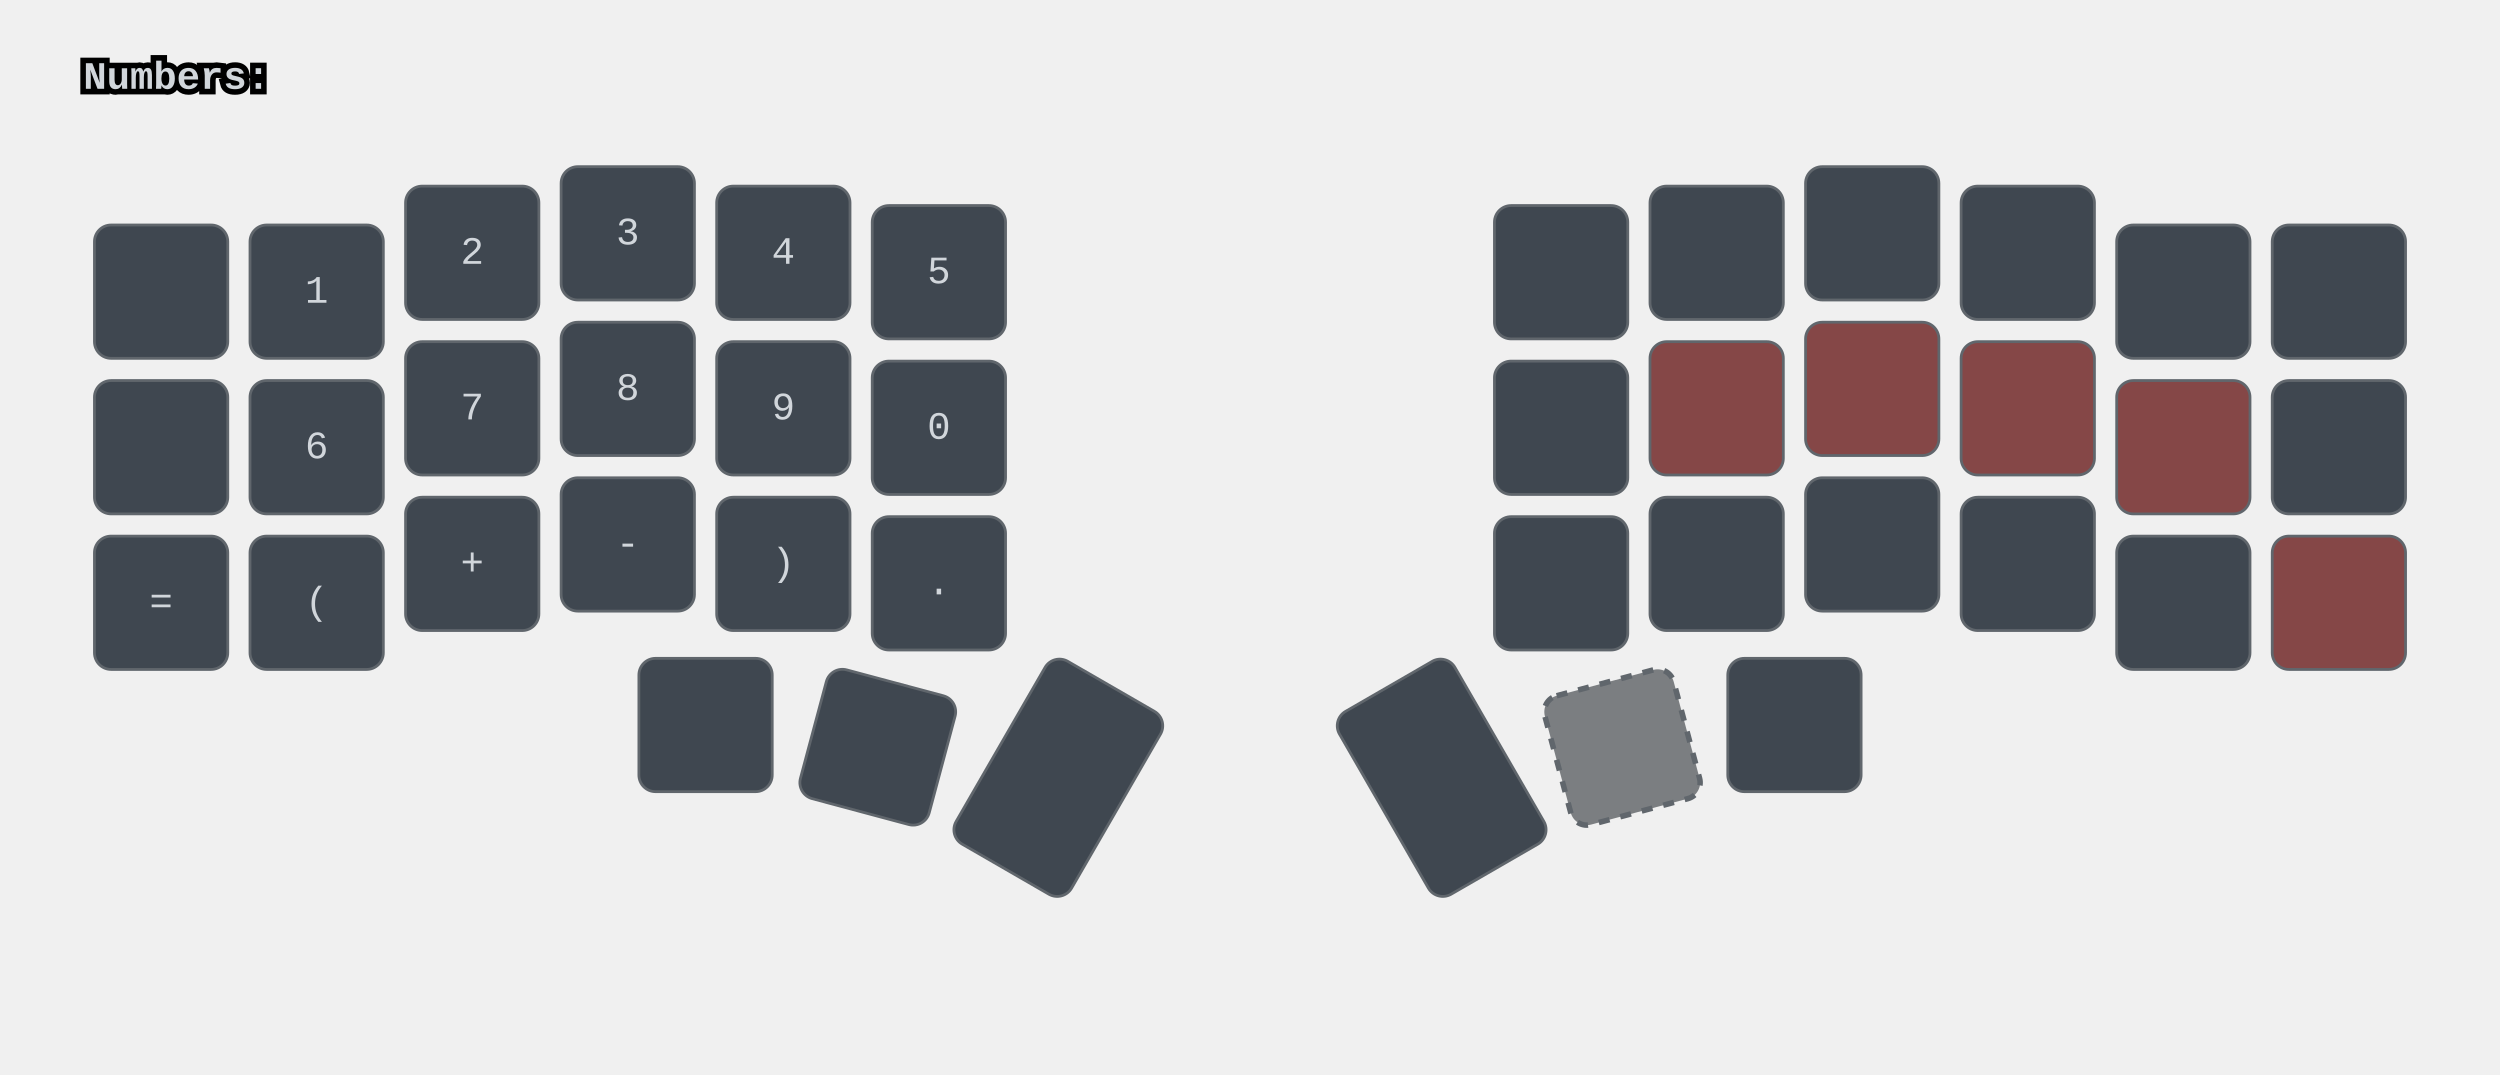
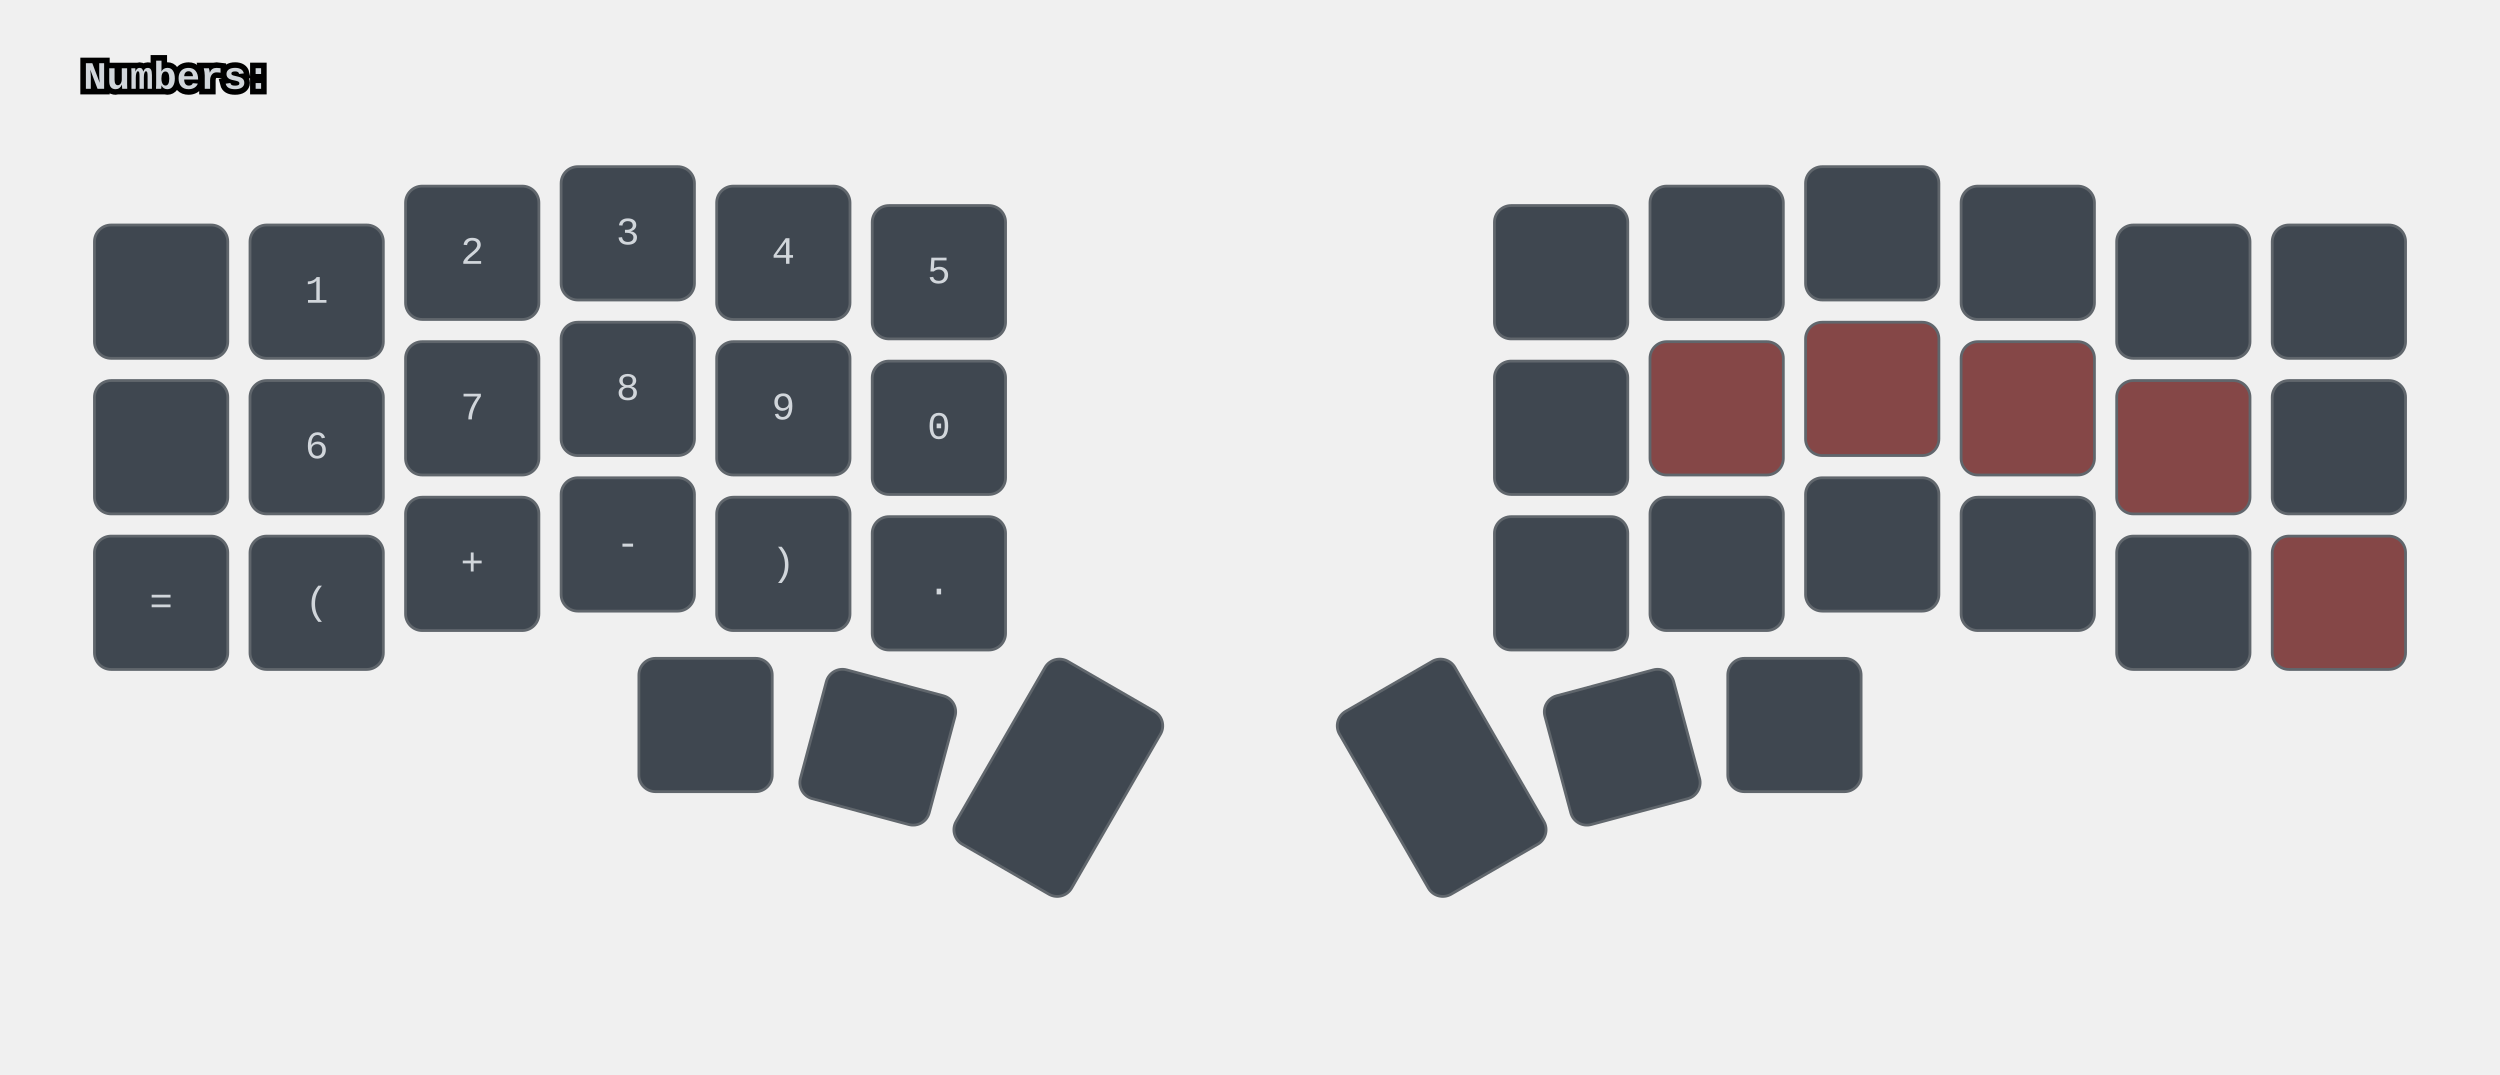
<svg xmlns="http://www.w3.org/2000/svg" xmlns:xlink="http://www.w3.org/1999/xlink" width="900" height="387" viewBox="0 0 900 387" class="keymap">
  <defs>/* start glyphs */
<svg id="mdi:apple-keyboard-caps">
      <svg id="mdi-apple-keyboard-caps" viewBox="0 0 24 24">
        <path d="M15,14V8H17.17L12,2.83L6.83,8H9V14H15M12,0L22,10H17V16H7V10H2L12,0M7,18H17V24H7V18M15,20H9V22H15V20Z" />
      </svg>
    </svg>
    <svg id="mdi:apple-keyboard-command">
      <svg id="mdi-apple-keyboard-command" viewBox="0 0 24 24">
        <path d="M6,2A4,4 0 0,1 10,6V8H14V6A4,4 0 0,1 18,2A4,4 0 0,1 22,6A4,4 0 0,1 18,10H16V14H18A4,4 0 0,1 22,18A4,4 0 0,1 18,22A4,4 0 0,1 14,18V16H10V18A4,4 0 0,1 6,22A4,4 0 0,1 2,18A4,4 0 0,1 6,14H8V10H6A4,4 0 0,1 2,6A4,4 0 0,1 6,2M16,18A2,2 0 0,0 18,20A2,2 0 0,0 20,18A2,2 0 0,0 18,16H16V18M14,10H10V14H14V10M6,16A2,2 0 0,0 4,18A2,2 0 0,0 6,20A2,2 0 0,0 8,18V16H6M8,6A2,2 0 0,0 6,4A2,2 0 0,0 4,6A2,2 0 0,0 6,8H8V6M18,8A2,2 0 0,0 20,6A2,2 0 0,0 18,4A2,2 0 0,0 16,6V8H18Z" />
      </svg>
    </svg>
    <svg id="mdi:apple-keyboard-control">
      <svg id="mdi-apple-keyboard-control" viewBox="0 0 24 24">
        <path d="M19.78,11.78L18.36,13.19L12,6.83L5.64,13.19L4.22,11.78L12,4L19.78,11.78Z" />
      </svg>
    </svg>
    <svg id="mdi:apple-keyboard-option">
      <svg id="mdi-apple-keyboard-option" viewBox="0 0 24 24">
        <path d="M3,4H9.11L16.15,18H21V20H14.88L7.84,6H3V4M14,4H21V6H14V4Z" />
      </svg>
    </svg>
    <svg id="mdi:apple-keyboard-shift">
      <svg id="mdi-apple-keyboard-shift" viewBox="0 0 24 24">
        <path d="M15,18V12H17.17L12,6.83L6.83,12H9V18H15M12,4L22,14H17V20H7V14H2L12,4Z" />
      </svg>
    </svg>
    <svg id="mdi:backspace">
      <svg id="mdi-backspace" viewBox="0 0 24 24">
        <path d="M22,3H7C6.31,3 5.77,3.35 5.41,3.88L0,12L5.41,20.11C5.77,20.64 6.31,21 7,21H22A2,2 0 0,0 24,19V5A2,2 0 0,0 22,3M19,15.59L17.59,17L14,13.41L10.41,17L9,15.59L12.59,12L9,8.41L10.41,7L14,10.59L17.59,7L19,8.41L15.41,12" />
      </svg>
    </svg>
    <svg id="mdi:backspace-reverse">
      <svg id="mdi-backspace-reverse" viewBox="0 0 24 24">
        <path d="M2,21H17C17.7,21 18.2,20.6 18.6,20.1L24,12L18.6,3.9C18.2,3.4 17.7,3 17,3H2A2,2 0 0,0 0,5V19A2,2 0 0,0 2,21M5,8.4L6.4,7L10,10.6L13.6,7L15,8.4L11.4,12L15,15.6L13.6,17L10,13.4L6.4,17L5,15.6L8.6,12" />
      </svg>
    </svg>
    <svg id="mdi:bluetooth-connect">
      <svg id="mdi-bluetooth-connect" viewBox="0 0 24 24">
        <path d="M19,10L17,12L19,14L21,12M14.88,16.29L13,18.17V14.41M13,5.83L14.88,7.71L13,9.58M17.71,7.71L12,2H11V9.58L6.41,5L5,6.41L10.59,12L5,17.58L6.41,19L11,14.41V22H12L17.71,16.29L13.41,12M7,12L5,10L3,12L5,14L7,12Z" />
      </svg>
    </svg>
    <svg id="mdi:bluetooth-off">
      <svg id="mdi-bluetooth-off" viewBox="0 0 24 24">
        <path d="M13,5.83L14.88,7.71L13.28,9.31L14.69,10.72L17.71,7.7L12,2H11V7.03L13,9.03M5.41,4L4,5.41L10.59,12L5,17.59L6.41,19L11,14.41V22H12L16.29,17.71L18.59,20L20,18.59M13,18.17V14.41L14.88,16.29" />
      </svg>
    </svg>
    <svg id="mdi:brightness-5">
      <svg id="mdi-brightness-5" viewBox="0 0 24 24">
        <path d="M12,18A6,6 0 0,1 6,12A6,6 0 0,1 12,6A6,6 0 0,1 18,12A6,6 0 0,1 12,18M20,15.31L23.31,12L20,8.69V4H15.31L12,0.69L8.69,4H4V8.69L0.69,12L4,15.31V20H8.69L12,23.31L15.31,20H20V15.31Z" />
      </svg>
    </svg>
    <svg id="mdi:brightness-7">
      <svg id="mdi-brightness-7" viewBox="0 0 24 24">
        <path d="M12,8A4,4 0 0,0 8,12A4,4 0 0,0 12,16A4,4 0 0,0 16,12A4,4 0 0,0 12,8M12,18A6,6 0 0,1 6,12A6,6 0 0,1 12,6A6,6 0 0,1 18,12A6,6 0 0,1 12,18M20,8.69V4H15.31L12,0.69L8.69,4H4V8.69L0.69,12L4,15.31V20H8.69L12,23.31L15.31,20H20V15.31L23.31,12L20,8.69Z" />
      </svg>
    </svg>
    <svg id="mdi:code-block-tags">
      <svg id="mdi-code-block-tags" viewBox="0 0 24 24">
        <path d="M5.59 3.41L7 4.82L3.82 8L7 11.18L5.59 12.6L1 8L5.59 3.41M11.41 3.41L16 8L11.41 12.6L10 11.18L13.18 8L10 4.82L11.41 3.41M22 6V18C22 19.11 21.11 20 20 20H4C2.9 20 2 19.11 2 18V14H4V18H20V6H17.03V4H20C21.11 4 22 4.89 22 6Z" />
      </svg>
    </svg>
    <svg id="mdi:content-copy">
      <svg id="mdi-content-copy" viewBox="0 0 24 24">
        <path d="M19,21H8V7H19M19,5H8A2,2 0 0,0 6,7V21A2,2 0 0,0 8,23H19A2,2 0 0,0 21,21V7A2,2 0 0,0 19,5M16,1H4A2,2 0 0,0 2,3V17H4V3H16V1Z" />
      </svg>
    </svg>
    <svg id="mdi:content-cut">
      <svg id="mdi-content-cut" viewBox="0 0 24 24">
        <path d="M19,3L13,9L15,11L22,4V3M12,12.5A0.5,0.5 0 0,1 11.5,12A0.5,0.5 0 0,1 12,11.5A0.5,0.5 0 0,1 12.5,12A0.5,0.5 0 0,1 12,12.5M6,20A2,2 0 0,1 4,18C4,16.89 4.9,16 6,16A2,2 0 0,1 8,18C8,19.11 7.1,20 6,20M6,8A2,2 0 0,1 4,6C4,4.89 4.9,4 6,4A2,2 0 0,1 8,6C8,7.11 7.1,8 6,8M9.64,7.64C9.87,7.14 10,6.59 10,6A4,4 0 0,0 6,2A4,4 0 0,0 2,6A4,4 0 0,0 6,10C6.59,10 7.14,9.87 7.64,9.64L10,12L7.64,14.36C7.14,14.13 6.59,14 6,14A4,4 0 0,0 2,18A4,4 0 0,0 6,22A4,4 0 0,0 10,18C10,17.41 9.87,16.86 9.64,16.36L12,14L19,21H22V20L9.64,7.64Z" />
      </svg>
    </svg>
    <svg id="mdi:content-paste">
      <svg id="mdi-content-paste" viewBox="0 0 24 24">
        <path d="M19,20H5V4H7V7H17V4H19M12,2A1,1 0 0,1 13,3A1,1 0 0,1 12,4A1,1 0 0,1 11,3A1,1 0 0,1 12,2M19,2H14.82C14.4,0.84 13.3,0 12,0C10.7,0 9.6,0.84 9.18,2H5A2,2 0 0,0 3,4V20A2,2 0 0,0 5,22H19A2,2 0 0,0 21,20V4A2,2 0 0,0 19,2Z" />
      </svg>
    </svg>
    <svg id="mdi:dock-window">
      <svg id="mdi-dock-window" viewBox="0 0 24 24">
        <path d="M18 18V20H4A2 2 0 0 1 2 18V8H4V18M22 6V14A2 2 0 0 1 20 16H8A2 2 0 0 1 6 14V6A2 2 0 0 1 8 4H20A2 2 0 0 1 22 6M20 6H8V14H20Z" />
      </svg>
    </svg>
    <svg id="mdi:folder-search-outline">
      <svg id="mdi-folder-search-outline" viewBox="0 0 24 24">
        <path d="M16.5,12C19,12 21,14 21,16.5C21,17.38 20.75,18.21 20.31,18.9L23.39,22L22,23.39L18.88,20.32C18.19,20.75 17.37,21 16.5,21C14,21 12,19 12,16.5C12,14 14,12 16.5,12M16.5,14A2.5,2.5 0 0,0 14,16.5A2.5,2.5 0 0,0 16.5,19A2.5,2.5 0 0,0 19,16.5A2.5,2.5 0 0,0 16.5,14M19,8H3V18H10.17C10.34,18.72 10.63,19.39 11,20H3C1.89,20 1,19.1 1,18V6C1,4.89 1.89,4 3,4H9L11,6H19A2,2 0 0,1 21,8V11.81C20.42,11.26 19.75,10.81 19,10.5V8Z" />
      </svg>
    </svg>
    <svg id="mdi:format-letter-ends-with">
      <svg id="mdi-format-letter-ends-with" viewBox="0 0 24 24">
        <path d="M11.14 4L6.43 16H8.36L9.32 13.43H14.67L15.64 16H17.57L12.86 4M12 6.29L14.03 11.71H9.96M20 14V18H2V20H22V14Z" />
      </svg>
    </svg>
    <svg id="mdi:format-letter-starts-with">
      <svg id="mdi-format-letter-starts-with" viewBox="0 0 24 24">
        <path d="M11.14 4L6.43 16H8.36L9.32 13.43H14.67L15.64 16H17.57L12.86 4M12 6.29L14.03 11.71H9.96M4 18V15H2V20H22V18Z" />
      </svg>
    </svg>
    <svg id="mdi:format-pilcrow-arrow-left">
      <svg id="mdi-format-pilcrow-arrow-left" viewBox="0 0 24 24">
        <path d="M8,17V14L4,18L8,22V19H20V17M10,10V15H12V4H14V15H16V4H18V2H10A4,4 0 0,0 6,6A4,4 0 0,0 10,10Z" />
      </svg>
    </svg>
    <svg id="mdi:format-pilcrow-arrow-right">
      <svg id="mdi-format-pilcrow-arrow-right" viewBox="0 0 24 24">
        <path d="M21,18L17,14V17H5V19H17V22M9,10V15H11V4H13V15H15V4H17V2H9A4,4 0 0,0 5,6A4,4 0 0,0 9,10Z" />
      </svg>
    </svg>
    <svg id="mdi:keyboard-return">
      <svg id="mdi-keyboard-return" viewBox="0 0 24 24">
        <path d="M19,7V11H5.83L9.41,7.41L8,6L2,12L8,18L9.41,16.58L5.83,13H21V7H19Z" />
      </svg>
    </svg>
    <svg id="mdi:keyboard-space">
      <svg id="mdi-keyboard-space" viewBox="0 0 24 24">
        <path d="M3 15H5V19H19V15H21V19C21 20.1 20.1 21 19 21H5C3.9 21 3 20.1 3 19V15Z" />
      </svg>
    </svg>
    <svg id="mdi:keyboard-tab">
      <svg id="mdi-keyboard-tab" viewBox="0 0 24 24">
        <path d="M20,18H22V6H20M11.59,7.41L15.17,11H1V13H15.17L11.59,16.58L13,18L19,12L13,6L11.59,7.41Z" />
      </svg>
    </svg>
    <svg id="mdi:keyboard-variant">
      <svg id="mdi-keyboard-variant" viewBox="0 0 24 24">
        <path d="M6,16H18V18H6V16M6,13V15H2V13H6M7,15V13H10V15H7M11,15V13H13V15H11M14,15V13H17V15H14M18,15V13H22V15H18M2,10H5V12H2V10M19,12V10H22V12H19M18,12H16V10H18V12M8,12H6V10H8V12M12,12H9V10H12V12M15,12H13V10H15V12M2,9V7H4V9H2M5,9V7H7V9H5M8,9V7H10V9H8M11,9V7H13V9H11M14,9V7H16V9H14M17,9V7H22V9H17Z" />
      </svg>
    </svg>
    <svg id="mdi:lock-outline">
      <svg id="mdi-lock-outline" viewBox="0 0 24 24">
        <path d="M12,17C10.89,17 10,16.1 10,15C10,13.89 10.89,13 12,13A2,2 0 0,1 14,15A2,2 0 0,1 12,17M18,20V10H6V20H18M18,8A2,2 0 0,1 20,10V20A2,2 0 0,1 18,22H6C4.89,22 4,21.1 4,20V10C4,8.89 4.89,8 6,8H7V6A5,5 0 0,1 12,1A5,5 0 0,1 17,6V8H18M12,3A3,3 0 0,0 9,6V8H15V6A3,3 0 0,0 12,3Z" />
      </svg>
    </svg>
    <svg id="mdi:mouse">
      <svg id="mdi-mouse" viewBox="0 0 24 24">
        <path d="M11,1.07C7.05,1.56 4,4.92 4,9H11M4,15A8,8 0 0,0 12,23A8,8 0 0,0 20,15V11H4M13,1.07V9H20C20,4.92 16.94,1.56 13,1.07Z" />
      </svg>
    </svg>
    <svg id="mdi:mouse-left-click-outline">
      <svg id="mdi-mouse-left-click-outline" viewBox="0 0 24 24">
        <path d="M13 9V1.07C13.7 1.16 14.37 1.33 15 1.59C17.33 2.53 19.11 4.53 19.75 7C19.91 7.64 20 8.31 20 9H13M17.66 7C17.18 5.65 16.23 4.5 15 3.81V7H17.66M6 15V13H18V15C18 16.59 17.37 18.12 16.24 19.24C15.12 20.37 13.59 21 12 21C10.41 21 8.88 20.37 7.76 19.24C6.63 18.12 6 16.59 6 15M4 15C4 17.12 4.84 19.16 6.34 20.66C7.84 22.16 9.88 23 12 23C14.12 23 16.16 22.16 17.66 20.66C19.16 19.16 20 17.12 20 15V11H4V15M11 9V1.07C7.06 1.56 4 4.92 4 9H11Z" />
      </svg>
    </svg>
    <svg id="mdi:mouse-right-click-outline">
      <svg id="mdi-mouse-right-click-outline" viewBox="0 0 24 24">
        <path d="M13 9V1.07C16.94 1.56 20 4.92 20 9H13M11 9V1.07C10.3 1.16 9.63 1.33 9 1.59C6.67 2.53 4.89 4.53 4.25 7C4.09 7.64 4 8.31 4 9H11M6.34 7C6.82 5.65 7.78 4.5 9 3.81V7H6.34M6 15V13H18V15C18 16.59 17.37 18.12 16.24 19.24C15.12 20.37 13.59 21 12 21C10.41 21 8.88 20.37 7.76 19.24C6.63 18.12 6 16.59 6 15M4 15C4 17.12 4.84 19.16 6.34 20.66C7.84 22.16 9.88 23 12 23C14.12 23 16.16 22.16 17.66 20.66C19.16 19.16 20 17.12 20 15V11H4V15Z" />
      </svg>
    </svg>
    <svg id="mdi:numeric-2-box-multiple-outline">
      <svg id="mdi-numeric-2-box-multiple-outline" viewBox="0 0 24 24">
        <path d="M17,13H13V11H15A2,2 0 0,0 17,9V7C17,5.89 16.1,5 15,5H11V7H15V9H13A2,2 0 0,0 11,11V15H17M21,17H7V3H21M21,1H7A2,2 0 0,0 5,3V17A2,2 0 0,0 7,19H21A2,2 0 0,0 23,17V3A2,2 0 0,0 21,1M3,5H1V21A2,2 0 0,0 3,23H19V21H3V5Z" />
      </svg>
    </svg>
    <svg id="mdi:numeric-3-box-multiple-outline">
      <svg id="mdi-numeric-3-box-multiple-outline" viewBox="0 0 24 24">
        <path d="M17,13V11.5A1.5,1.5 0 0,0 15.5,10A1.5,1.5 0 0,0 17,8.5V7C17,5.89 16.1,5 15,5H11V7H15V9H13V11H15V13H11V15H15A2,2 0 0,0 17,13M3,5H1V21A2,2 0 0,0 3,23H19V21H3M21,17H7V3H21M21,1H7A2,2 0 0,0 5,3V17A2,2 0 0,0 7,19H21A2,2 0 0,0 23,17V3A2,2 0 0,0 21,1Z" />
      </svg>
    </svg>
    <svg id="mdi:numeric-4-box-multiple-outline">
      <svg id="mdi-numeric-4-box-multiple-outline" viewBox="0 0 24 24">
        <path d="M21,17H7V3H21M21,1H7A2,2 0 0,0 5,3V17A2,2 0 0,0 7,19H21A2,2 0 0,0 23,17V3A2,2 0 0,0 21,1M15,15H17V5H15V9H13V5H11V11H15M3,5H1V21A2,2 0 0,0 3,23H19V21H3V5Z" />
      </svg>
    </svg>
    <svg id="mdi:numeric-5-box-multiple-outline">
      <svg id="mdi-numeric-5-box-multiple-outline" viewBox="0 0 24 24">
        <path d="M17,13V11C17,9.89 16.1,9 15,9H13V7H17V5H11V11H15V13H11V15H15A2,2 0 0,0 17,13M3,5H1V21A2,2 0 0,0 3,23H19V21H3M21,17H7V3H21M21,1H7A2,2 0 0,0 5,3V17A2,2 0 0,0 7,19H21A2,2 0 0,0 23,17V3A2,2 0 0,0 21,1Z" />
      </svg>
    </svg>
    <svg id="mdi:numeric-6-box-multiple-outline">
      <svg id="mdi-numeric-6-box-multiple-outline" viewBox="0 0 24 24">
        <path d="M13,11H15V13H13M13,15H15A2,2 0 0,0 17,13V11C17,9.89 16.1,9 15,9H13V7H17V5H13A2,2 0 0,0 11,7V13C11,14.11 11.9,15 13,15M21,17H7V3H21M21,1H7A2,2 0 0,0 5,3V17A2,2 0 0,0 7,19H21A2,2 0 0,0 23,17V3A2,2 0 0,0 21,1M3,5H1V21A2,2 0 0,0 3,23H19V21H3V5Z" />
      </svg>
    </svg>
    <svg id="mdi:numeric-7-box-multiple-outline">
      <svg id="mdi-numeric-7-box-multiple-outline" viewBox="0 0 24 24">
        <path d="M13,15L17,7V5H11V7H15L11,15M21,17H7V3H21M21,1H7A2,2 0 0,0 5,3V17A2,2 0 0,0 7,19H21A2,2 0 0,0 23,17V3A2,2 0 0,0 21,1M3,5H1V21A2,2 0 0,0 3,23H19V21H3V5Z" />
      </svg>
    </svg>
    <svg id="mdi:numeric-8-box-multiple-outline">
      <svg id="mdi-numeric-8-box-multiple-outline" viewBox="0 0 24 24">
        <path d="M13,11H15V13H13M13,7H15V9H13M13,15H15A2,2 0 0,0 17,13V11.5A1.5,1.5 0 0,0 15.5,10A1.5,1.5 0 0,0 17,8.5V7C17,5.89 16.1,5 15,5H13A2,2 0 0,0 11,7V8.5A1.5,1.5 0 0,0 12.5,10A1.5,1.5 0 0,0 11,11.5V13C11,14.11 11.9,15 13,15M21,17H7V3H21M21,1H7A2,2 0 0,0 5,3V17A2,2 0 0,0 7,19H21A2,2 0 0,0 23,17V3A2,2 0 0,0 21,1M3,5H1V21A2,2 0 0,0 3,23H19V21H3V5Z" />
      </svg>
    </svg>
    <svg id="mdi:palette-outline">
      <svg id="mdi-palette-outline" viewBox="0 0 24 24">
        <path d="M12,22A10,10 0 0,1 2,12A10,10 0 0,1 12,2C17.5,2 22,6 22,11A6,6 0 0,1 16,17H14.2C13.9,17 13.7,17.2 13.7,17.5C13.7,17.6 13.8,17.7 13.8,17.8C14.2,18.3 14.4,18.9 14.4,19.5C14.5,20.9 13.4,22 12,22M12,4A8,8 0 0,0 4,12A8,8 0 0,0 12,20C12.3,20 12.5,19.8 12.5,19.5C12.5,19.3 12.4,19.2 12.4,19.1C12,18.6 11.8,18.1 11.8,17.5C11.8,16.1 12.9,15 14.3,15H16A4,4 0 0,0 20,11C20,7.1 16.4,4 12,4M6.5,10C7.3,10 8,10.7 8,11.5C8,12.3 7.3,13 6.5,13C5.7,13 5,12.3 5,11.5C5,10.7 5.7,10 6.5,10M9.5,6C10.3,6 11,6.7 11,7.5C11,8.3 10.3,9 9.5,9C8.7,9 8,8.3 8,7.5C8,6.7 8.7,6 9.5,6M14.5,6C15.3,6 16,6.7 16,7.5C16,8.3 15.3,9 14.5,9C13.7,9 13,8.3 13,7.5C13,6.7 13.7,6 14.5,6M17.5,10C18.3,10 19,10.7 19,11.5C19,12.3 18.3,13 17.5,13C16.7,13 16,12.3 16,11.5C16,10.7 16.7,10 17.5,10Z" />
      </svg>
    </svg>
    <svg id="mdi:play-pause">
      <svg id="mdi-play-pause" viewBox="0 0 24 24">
        <path d="M3,5V19L11,12M13,19H16V5H13M18,5V19H21V5" />
      </svg>
    </svg>
    <svg id="mdi:power">
      <svg id="mdi-power" viewBox="0 0 24 24">
        <path d="M16.56,5.44L15.11,6.89C16.84,7.94 18,9.83 18,12A6,6 0 0,1 12,18A6,6 0 0,1 6,12C6,9.83 7.16,7.94 8.88,6.88L7.44,5.44C5.36,6.88 4,9.28 4,12A8,8 0 0,0 12,20A8,8 0 0,0 20,12C20,9.28 18.64,6.88 16.56,5.44M13,3H11V13H13" />
      </svg>
    </svg>
    <svg id="mdi:power-plug-outline">
      <svg id="mdi-power-plug-outline" viewBox="0 0 24 24">
        <path d="M16 7V3H14V7H10V3H8V7C7 7 6 8 6 9V14.5L9.5 18V21H14.5V18L18 14.5V9C18 8 17 7 16 7M16 13.67L13.09 16.59L12.67 17H11.33L10.92 16.59L8 13.67V9.09C8 9.06 8.06 9 8.09 9H15.92C15.95 9 16 9.06 16 9.09V13.67Z" />
      </svg>
    </svg>
    <svg id="mdi:redo">
      <svg id="mdi-redo" viewBox="0 0 24 24">
        <path d="M18.4,10.6C16.55,9 14.15,8 11.5,8C6.85,8 2.92,11.03 1.54,15.22L3.9,16C4.95,12.81 7.95,10.5 11.5,10.5C13.45,10.5 15.23,11.22 16.62,12.38L13,16H22V7L18.4,10.6Z" />
      </svg>
    </svg>
    <svg id="mdi:restart">
      <svg id="mdi-restart" viewBox="0 0 24 24">
        <path d="M12,4C14.1,4 16.1,4.8 17.6,6.3C20.7,9.4 20.7,14.5 17.6,17.6C15.8,19.5 13.3,20.2 10.9,19.9L11.4,17.9C13.1,18.1 14.9,17.5 16.2,16.2C18.5,13.9 18.5,10.1 16.2,7.7C15.1,6.6 13.5,6 12,6V10.6L7,5.6L12,0.6V4M6.3,17.6C3.7,15 3.3,11 5.1,7.9L6.6,9.4C5.5,11.6 5.9,14.4 7.8,16.2C8.3,16.7 8.9,17.1 9.6,17.4L9,19.4C8,19 7.1,18.4 6.3,17.6Z" />
      </svg>
    </svg>
    <svg id="mdi:skip-backward">
      <svg id="mdi-skip-backward" viewBox="0 0 24 24">
        <path d="M20,5V19L13,12M6,5V19H4V5M13,5V19L6,12" />
      </svg>
    </svg>
    <svg id="mdi:skip-forward">
      <svg id="mdi-skip-forward" viewBox="0 0 24 24">
        <path d="M4,5V19L11,12M18,5V19H20V5M11,5V19L18,12" />
      </svg>
    </svg>
    <svg id="mdi:stop">
      <svg id="mdi-stop" viewBox="0 0 24 24">
        <path d="M18,18H6V6H18V18Z" />
      </svg>
    </svg>
    <svg id="mdi:undo">
      <svg id="mdi-undo" viewBox="0 0 24 24">
        <path d="M12.5,8C9.85,8 7.45,9 5.6,10.6L2,7V16H11L7.38,12.38C8.77,11.22 10.54,10.5 12.5,10.5C16.04,10.5 19.05,12.81 20.1,16L22.47,15.22C21.08,11.03 17.15,8 12.5,8Z" />
      </svg>
    </svg>
    <svg id="mdi:unfold-more-horizontal">
      <svg id="mdi-unfold-more-horizontal" viewBox="0 0 24 24">
        <path d="M12,18.17L8.83,15L7.42,16.41L12,21L16.59,16.41L15.17,15M12,5.83L15.17,9L16.58,7.59L12,3L7.41,7.59L8.83,9L12,5.83Z" />
      </svg>
    </svg>
    <svg id="mdi:unfold-more-vertical">
      <svg id="mdi-unfold-more-vertical" viewBox="0 0 24 24">
        <path d="M18.17,12L15,8.83L16.41,7.41L21,12L16.41,16.58L15,15.17L18.17,12M5.83,12L9,15.17L7.59,16.59L3,12L7.59,7.42L9,8.83L5.83,12Z" />
      </svg>
    </svg>
    <svg id="mdi:usb">
      <svg id="mdi-usb" viewBox="0 0 24 24">
        <path d="M15,7V11H16V13H13V5H15L12,1L9,5H11V13H8V10.93C8.7,10.56 9.2,9.85 9.2,9C9.2,7.78 8.21,6.8 7,6.8C5.78,6.8 4.8,7.78 4.8,9C4.8,9.85 5.3,10.56 6,10.93V13A2,2 0 0,0 8,15H11V18.05C10.29,18.41 9.8,19.15 9.8,20A2.2,2.2 0 0,0 12,22.2A2.2,2.2 0 0,0 14.2,20C14.2,19.15 13.71,18.41 13,18.05V15H16A2,2 0 0,0 18,13V11H19V7H15Z" />
      </svg>
    </svg>
    <svg id="mdi:view-dashboard-outline">
      <svg id="mdi-view-dashboard-outline" viewBox="0 0 24 24">
        <path d="M19,5V7H15V5H19M9,5V11H5V5H9M19,13V19H15V13H19M9,17V19H5V17H9M21,3H13V9H21V3M11,3H3V13H11V3M21,11H13V21H21V11M11,15H3V21H11V15Z" />
      </svg>
    </svg>
    <svg id="mdi:volume-minus">
      <svg id="mdi-volume-minus" viewBox="0 0 24 24">
        <path d="M3,9H7L12,4V20L7,15H3V9M14,11H22V13H14V11Z" />
      </svg>
    </svg>
    <svg id="mdi:volume-off">
      <svg id="mdi-volume-off" viewBox="0 0 24 24">
        <path d="M12,4L9.91,6.09L12,8.18M4.27,3L3,4.27L7.73,9H3V15H7L12,20V13.27L16.25,17.53C15.58,18.04 14.83,18.46 14,18.7V20.77C15.38,20.45 16.63,19.82 17.68,18.96L19.73,21L21,19.73L12,10.73M19,12C19,12.94 18.8,13.82 18.46,14.64L19.97,16.15C20.62,14.91 21,13.5 21,12C21,7.72 18,4.14 14,3.23V5.29C16.89,6.15 19,8.83 19,12M16.5,12C16.5,10.23 15.5,8.71 14,7.97V10.18L16.45,12.63C16.5,12.43 16.5,12.21 16.5,12Z" />
      </svg>
    </svg>
    <svg id="mdi:volume-plus">
      <svg id="mdi-volume-plus" viewBox="0 0 24 24">
        <path d="M3,9H7L12,4V20L7,15H3V9M14,11H17V8H19V11H22V13H19V16H17V13H14V11Z" />
      </svg>
    </svg>
    <svg id="mdi:web">
      <svg id="mdi-web" viewBox="0 0 24 24">
        <path d="M16.36,14C16.44,13.34 16.5,12.68 16.5,12C16.5,11.32 16.44,10.66 16.36,10H19.74C19.9,10.64 20,11.31 20,12C20,12.69 19.9,13.36 19.74,14M14.59,19.56C15.19,18.45 15.65,17.25 15.97,16H18.92C17.96,17.65 16.43,18.93 14.59,19.56M14.34,14H9.66C9.56,13.34 9.5,12.68 9.5,12C9.5,11.32 9.56,10.65 9.66,10H14.34C14.43,10.65 14.5,11.32 14.5,12C14.5,12.68 14.43,13.34 14.34,14M12,19.96C11.17,18.76 10.5,17.43 10.09,16H13.91C13.5,17.43 12.83,18.76 12,19.96M8,8H5.08C6.03,6.34 7.57,5.06 9.4,4.44C8.8,5.55 8.35,6.75 8,8M5.08,16H8C8.35,17.25 8.8,18.45 9.4,19.56C7.57,18.93 6.03,17.65 5.08,16M4.26,14C4.1,13.36 4,12.69 4,12C4,11.31 4.1,10.64 4.26,10H7.64C7.56,10.66 7.5,11.32 7.5,12C7.5,12.68 7.56,13.34 7.64,14M12,4.03C12.83,5.23 13.5,6.57 13.91,8H10.09C10.5,6.57 11.17,5.23 12,4.03M18.92,8H15.97C15.65,6.75 15.19,5.55 14.59,4.44C16.43,5.07 17.96,6.34 18.92,8M12,2C6.47,2 2,6.5 2,12A10,10 0 0,0 12,22A10,10 0 0,0 22,12A10,10 0 0,0 12,2Z" />
      </svg>
    </svg>
    <svg id="mdi:window-maximize">
      <svg id="mdi-window-maximize" viewBox="0 0 24 24">
        <path d="M4,4H20V20H4V4M6,8V18H18V8H6Z" />
      </svg>
    </svg>
    <svg id="mdi:window-restore">
      <svg id="mdi-window-restore" viewBox="0 0 24 24">
        <path d="M4,8H8V4H20V16H16V20H4V8M16,8V14H18V6H10V8H16M6,12V18H14V12H6Z" />
      </svg>
    </svg>
  </defs>/* end glyphs */
<style>/* inherit to force styles through use tags */
svg path {
    fill: inherit;
}

/* font and background color specifications */
svg.keymap {
    font-family: SFMono-Regular,Consolas,Liberation Mono,Menlo,monospace;
    font-size: 14px;
    font-kerning: normal;
    text-rendering: optimizeLegibility;
    fill: #24292e;
}

/* default key styling */
rect.key {
    fill: #f6f8fa;
}

rect.key, rect.combo {
    stroke: #c9cccf;
    stroke-width: 1;
}

/* default key side styling, only used is draw_key_sides is set */
rect.side {
    filter: brightness(90%);
}

/* color accent for combo boxes */
rect.combo, rect.combo-separate {
    fill: #cdf;
}

/* color accent for held keys */
rect.held, rect.combo.held {
    fill: #fdd;
}

/* color accent for ghost (optional) keys */
rect.ghost, rect.combo.ghost {
    stroke-dasharray: 4, 4;
    stroke-width: 2;
}

text {
    text-anchor: middle;
    dominant-baseline: middle;
}

/* styling for layer labels */
text.label {
    font-weight: bold;
    text-anchor: start;
    stroke: white;
    stroke-width: 4;
    paint-order: stroke;
}

/* styling for optional footer */
text.footer {
    text-anchor: end;
    dominant-baseline: auto;
    stroke: white;
    stroke-width: 4;
    paint-order: stroke;
}

/* styling for combo tap, and key non-tap label text */
text.combo, text.hold, text.shifted, text.left, text.right, text.tl, text.tr, text.bl, text.br {
    font-size: 11px;
}

text.hold, text.bl, text.br {
    text-anchor: middle;
    dominant-baseline: auto;
}

text.shifted, text.tl, text.tr {
    text-anchor: middle;
    dominant-baseline: hanging;
}

text.left, text.tl, text.bl {
    text-anchor: start;
}

text.right, text.tr, text.br {
    text-anchor: end;
}

text.layer-activator {
    text-decoration: underline;
}

/* styling for hold/shifted label text in combo box */
text.combo.hold, text.combo.shifted, text.combo.left, text.combo.right {
    font-size: 8px;
}

/* lighter symbol for transparent keys */
text.trans {
    fill: #7b7e81;
}

/* styling for combo dendrons */
path.combo {
    stroke-width: 1;
    stroke: gray;
    fill: none;
}

/* Start Tabler Icons Cleanup */
/* cannot use height/width with glyphs */
.icon-tabler &gt; path {
    fill: inherit;
    stroke: inherit;
    stroke-width: 2;
}
/* hide tabler's default box */
.icon-tabler &gt; path[stroke="none"][fill="none"] {
    visibility: hidden;
}
/* End Tabler Icons Cleanup */

svg.keymap { fill: #d1d6db; }
rect.key { fill: #3f4750; }
rect.key, rect.combo { stroke: #60666c; }
rect.combo, rect.combo-separate { fill: #1f3d7a; }
rect.held, rect.combo.held { fill: #854747; }
text.label, text.footer { stroke: black; }
text.trans { fill: #7e8184; }
path.combo { stroke: #7f7f7f; }

rect.ghost { fill: #7b7e81; }
</style>
  <g transform="translate(30, 0)" class="layer-Numbers">
    <text x="0" y="28" class="label" id="Numbers">Numbers:</text>
    <g transform="translate(0, 56)">
      <g transform="translate(28, 49)" class="key keypos-0">
        <rect rx="6" ry="6" x="-24" y="-24" width="48" height="48" class="key" />
        <use href="#mdi:keyboard-return" xlink:href="#mdi:keyboard-return" x="-7" y="-7" height="14" width="14.0" class="key tap glyph mdi:keyboard-return" />
      </g>
      <g transform="translate(84, 49)" class="key keypos-1">
        <rect rx="6" ry="6" x="-24" y="-24" width="48" height="48" class="key" />
        <text x="0" y="0" class="key tap">1</text>
      </g>
      <g transform="translate(140, 35)" class="key keypos-2">
        <rect rx="6" ry="6" x="-24" y="-24" width="48" height="48" class="key" />
        <text x="0" y="0" class="key tap">2</text>
      </g>
      <g transform="translate(196, 28)" class="key keypos-3">
        <rect rx="6" ry="6" x="-24" y="-24" width="48" height="48" class="key" />
        <text x="0" y="0" class="key tap">3</text>
      </g>
      <g transform="translate(252, 35)" class="key keypos-4">
        <rect rx="6" ry="6" x="-24" y="-24" width="48" height="48" class="key" />
        <text x="0" y="0" class="key tap">4</text>
      </g>
      <g transform="translate(308, 42)" class="key keypos-5">
        <rect rx="6" ry="6" x="-24" y="-24" width="48" height="48" class="key" />
        <text x="0" y="0" class="key tap">5</text>
      </g>
      <g transform="translate(532, 42)" class="key keypos-6">
        <rect rx="6" ry="6" x="-24" y="-24" width="48" height="48" class="key" />
      </g>
      <g transform="translate(588, 35)" class="key keypos-7">
        <rect rx="6" ry="6" x="-24" y="-24" width="48" height="48" class="key" />
      </g>
      <g transform="translate(644, 28)" class="key keypos-8">
        <rect rx="6" ry="6" x="-24" y="-24" width="48" height="48" class="key" />
      </g>
      <g transform="translate(700, 35)" class="key keypos-9">
        <rect rx="6" ry="6" x="-24" y="-24" width="48" height="48" class="key" />
      </g>
      <g transform="translate(756, 49)" class="key keypos-10">
        <rect rx="6" ry="6" x="-24" y="-24" width="48" height="48" class="key" />
      </g>
      <g transform="translate(812, 49)" class="key keypos-11">
        <rect rx="6" ry="6" x="-24" y="-24" width="48" height="48" class="key" />
      </g>
      <g transform="translate(28, 105)" class="key keypos-12">
        <rect rx="6" ry="6" x="-24" y="-24" width="48" height="48" class="key" />
        <use href="#mdi:keyboard-tab" xlink:href="#mdi:keyboard-tab" x="-7" y="-7" height="14" width="14.0" class="key tap glyph mdi:keyboard-tab" />
      </g>
      <g transform="translate(84, 105)" class="key keypos-13">
        <rect rx="6" ry="6" x="-24" y="-24" width="48" height="48" class="key" />
        <text x="0" y="0" class="key tap">6</text>
      </g>
      <g transform="translate(140, 91)" class="key keypos-14">
        <rect rx="6" ry="6" x="-24" y="-24" width="48" height="48" class="key" />
        <text x="0" y="0" class="key tap">7</text>
      </g>
      <g transform="translate(196, 84)" class="key keypos-15">
        <rect rx="6" ry="6" x="-24" y="-24" width="48" height="48" class="key" />
        <text x="0" y="0" class="key tap">8</text>
      </g>
      <g transform="translate(252, 91)" class="key keypos-16">
        <rect rx="6" ry="6" x="-24" y="-24" width="48" height="48" class="key" />
        <text x="0" y="0" class="key tap">9</text>
      </g>
      <g transform="translate(308, 98)" class="key keypos-17">
        <rect rx="6" ry="6" x="-24" y="-24" width="48" height="48" class="key" />
        <text x="0" y="0" class="key tap">0</text>
      </g>
      <g transform="translate(532, 98)" class="key keypos-18">
        <rect rx="6" ry="6" x="-24" y="-24" width="48" height="48" class="key" />
      </g>
      <g transform="translate(588, 91)" class="key held keypos-19">
        <rect rx="6" ry="6" x="-24" y="-24" width="48" height="48" class="key held" />
        <use href="#mdi:apple-keyboard-shift" xlink:href="#mdi:apple-keyboard-shift" x="-7" y="-7" height="14" width="14.0" class="key held tap glyph mdi:apple-keyboard-shift" />
      </g>
      <g transform="translate(644, 84)" class="key held keypos-20">
        <rect rx="6" ry="6" x="-24" y="-24" width="48" height="48" class="key held" />
        <use href="#mdi:apple-keyboard-control" xlink:href="#mdi:apple-keyboard-control" x="-7" y="-7" height="14" width="14.0" class="key held tap glyph mdi:apple-keyboard-control" />
      </g>
      <g transform="translate(700, 91)" class="key held keypos-21">
        <rect rx="6" ry="6" x="-24" y="-24" width="48" height="48" class="key held" />
        <use href="#mdi:apple-keyboard-option" xlink:href="#mdi:apple-keyboard-option" x="-7" y="-7" height="14" width="14.0" class="key held tap glyph mdi:apple-keyboard-option" />
      </g>
      <g transform="translate(756, 105)" class="key held keypos-22">
        <rect rx="6" ry="6" x="-24" y="-24" width="48" height="48" class="key held" />
        <use href="#mdi:apple-keyboard-command" xlink:href="#mdi:apple-keyboard-command" x="-7" y="-7" height="14" width="14.0" class="key held tap glyph mdi:apple-keyboard-command" />
      </g>
      <g transform="translate(812, 105)" class="key keypos-23">
        <rect rx="6" ry="6" x="-24" y="-24" width="48" height="48" class="key" />
      </g>
      <g transform="translate(28, 161)" class="key keypos-24">
        <rect rx="6" ry="6" x="-24" y="-24" width="48" height="48" class="key" />
        <text x="0" y="0" class="key tap">=</text>
      </g>
      <g transform="translate(84, 161)" class="key keypos-25">
        <rect rx="6" ry="6" x="-24" y="-24" width="48" height="48" class="key" />
        <text x="0" y="0" class="key tap">(</text>
      </g>
      <g transform="translate(140, 147)" class="key keypos-26">
        <rect rx="6" ry="6" x="-24" y="-24" width="48" height="48" class="key" />
        <text x="0" y="0" class="key tap">+</text>
      </g>
      <g transform="translate(196, 140)" class="key keypos-27">
        <rect rx="6" ry="6" x="-24" y="-24" width="48" height="48" class="key" />
        <text x="0" y="0" class="key tap">-</text>
      </g>
      <g transform="translate(252, 147)" class="key keypos-28">
        <rect rx="6" ry="6" x="-24" y="-24" width="48" height="48" class="key" />
        <text x="0" y="0" class="key tap">)</text>
      </g>
      <g transform="translate(308, 154)" class="key keypos-29">
        <rect rx="6" ry="6" x="-24" y="-24" width="48" height="48" class="key" />
        <text x="0" y="0" class="key tap">.</text>
      </g>
      <g transform="translate(532, 154)" class="key keypos-30">
        <rect rx="6" ry="6" x="-24" y="-24" width="48" height="48" class="key" />
      </g>
      <g transform="translate(588, 147)" class="key keypos-31">
        <rect rx="6" ry="6" x="-24" y="-24" width="48" height="48" class="key" />
      </g>
      <g transform="translate(644, 140)" class="key keypos-32">
        <rect rx="6" ry="6" x="-24" y="-24" width="48" height="48" class="key" />
      </g>
      <g transform="translate(700, 147)" class="key keypos-33">
        <rect rx="6" ry="6" x="-24" y="-24" width="48" height="48" class="key" />
      </g>
      <g transform="translate(756, 161)" class="key keypos-34">
        <rect rx="6" ry="6" x="-24" y="-24" width="48" height="48" class="key" />
      </g>
      <g transform="translate(812, 161)" class="key held keypos-35">
        <rect rx="6" ry="6" x="-24" y="-24" width="48" height="48" class="key held" />
        <use href="#mdi:web" xlink:href="#mdi:web" x="-7" y="-7" height="14" width="14.0" class="key held tap glyph mdi:web" />
      </g>
      <g transform="translate(224, 205)" class="key keypos-36">
        <rect rx="6" ry="6" x="-24" y="-24" width="48" height="48" class="key" />
        <use href="#mdi:lock-outline" xlink:href="#mdi:lock-outline" x="-7" y="-7" height="14" width="14.0" class="key tap glyph mdi:lock-outline" />
      </g>
      <g transform="translate(286, 213) rotate(15.0)" class="key keypos-37">
        <rect rx="6" ry="6" x="-24" y="-24" width="48" height="48" class="key" />
        <use href="#mdi:backspace" xlink:href="#mdi:backspace" x="-7" y="-7" height="14" width="14.0" class="key tap glyph mdi:backspace" />
        <use href="#mdi:backspace-reverse" xlink:href="#mdi:backspace-reverse" x="-5" y="-20" height="10" width="10.0" class="key shifted glyph mdi:backspace-reverse" />
      </g>
      <g transform="translate(351, 224) rotate(30.0)" class="key keypos-38">
        <rect rx="6" ry="6" x="-24" y="-38" width="48" height="76" class="key" />
        <use href="#mdi:keyboard-space" xlink:href="#mdi:keyboard-space" x="-7" y="-7" height="14" width="14.0" class="key tap glyph mdi:keyboard-space" />
      </g>
      <g transform="translate(489, 224) rotate(-30.0)" class="key keypos-39">
        <rect rx="6" ry="6" x="-24" y="-38" width="48" height="76" class="key" />
      </g>
-       <g transform="translate(554, 213) rotate(-15.0)" class="key ghost keypos-40">
-         <rect rx="6" ry="6" x="-24" y="-24" width="48" height="48" class="key ghost" />
-         <use href="#mdi:numeric-2-box-multiple-outline" xlink:href="#mdi:numeric-2-box-multiple-outline" x="-7" y="-7" height="14" width="14.0" class="key ghost tap glyph mdi:numeric-2-box-multiple-outline" />
+       <g transform="translate(554, 213) rotate(-15.0)" class="key keypos-40">
+         <rect rx="6" ry="6" x="-24" y="-24" width="48" height="48" class="key" />
      </g>
      <g transform="translate(616, 205)" class="key keypos-41">
        <rect rx="6" ry="6" x="-24" y="-24" width="48" height="48" class="key" />
      </g>
    </g>
  </g>
</svg>
